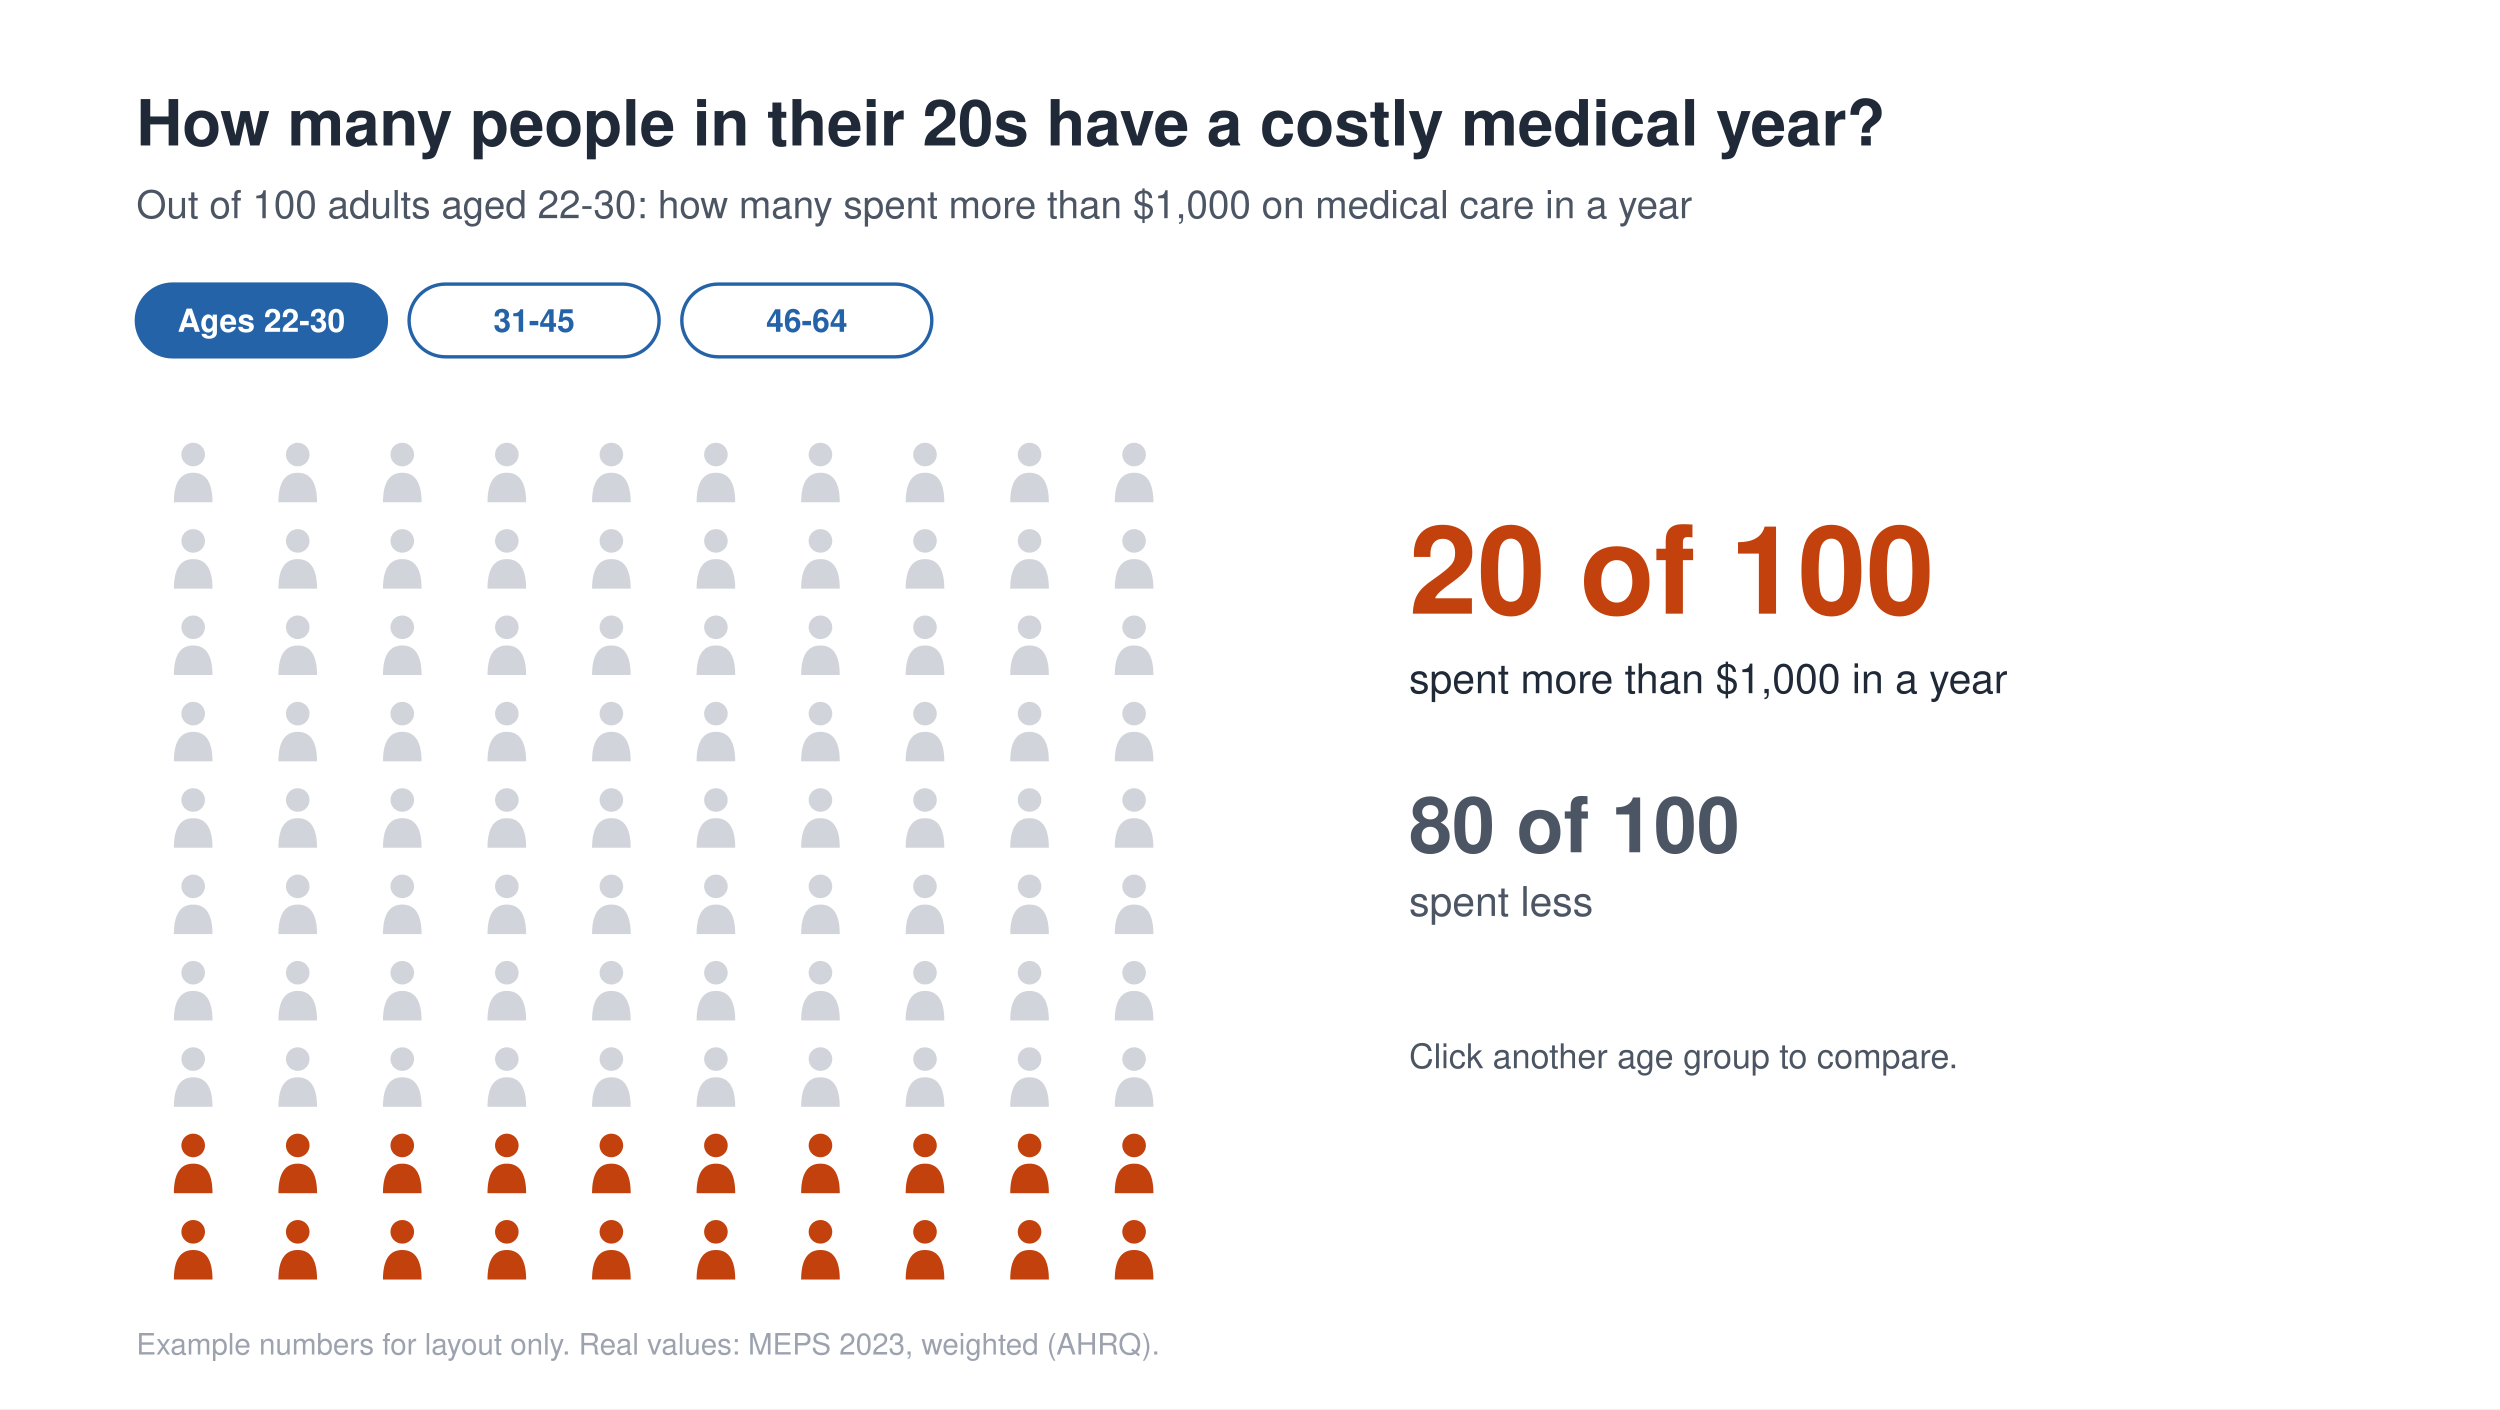
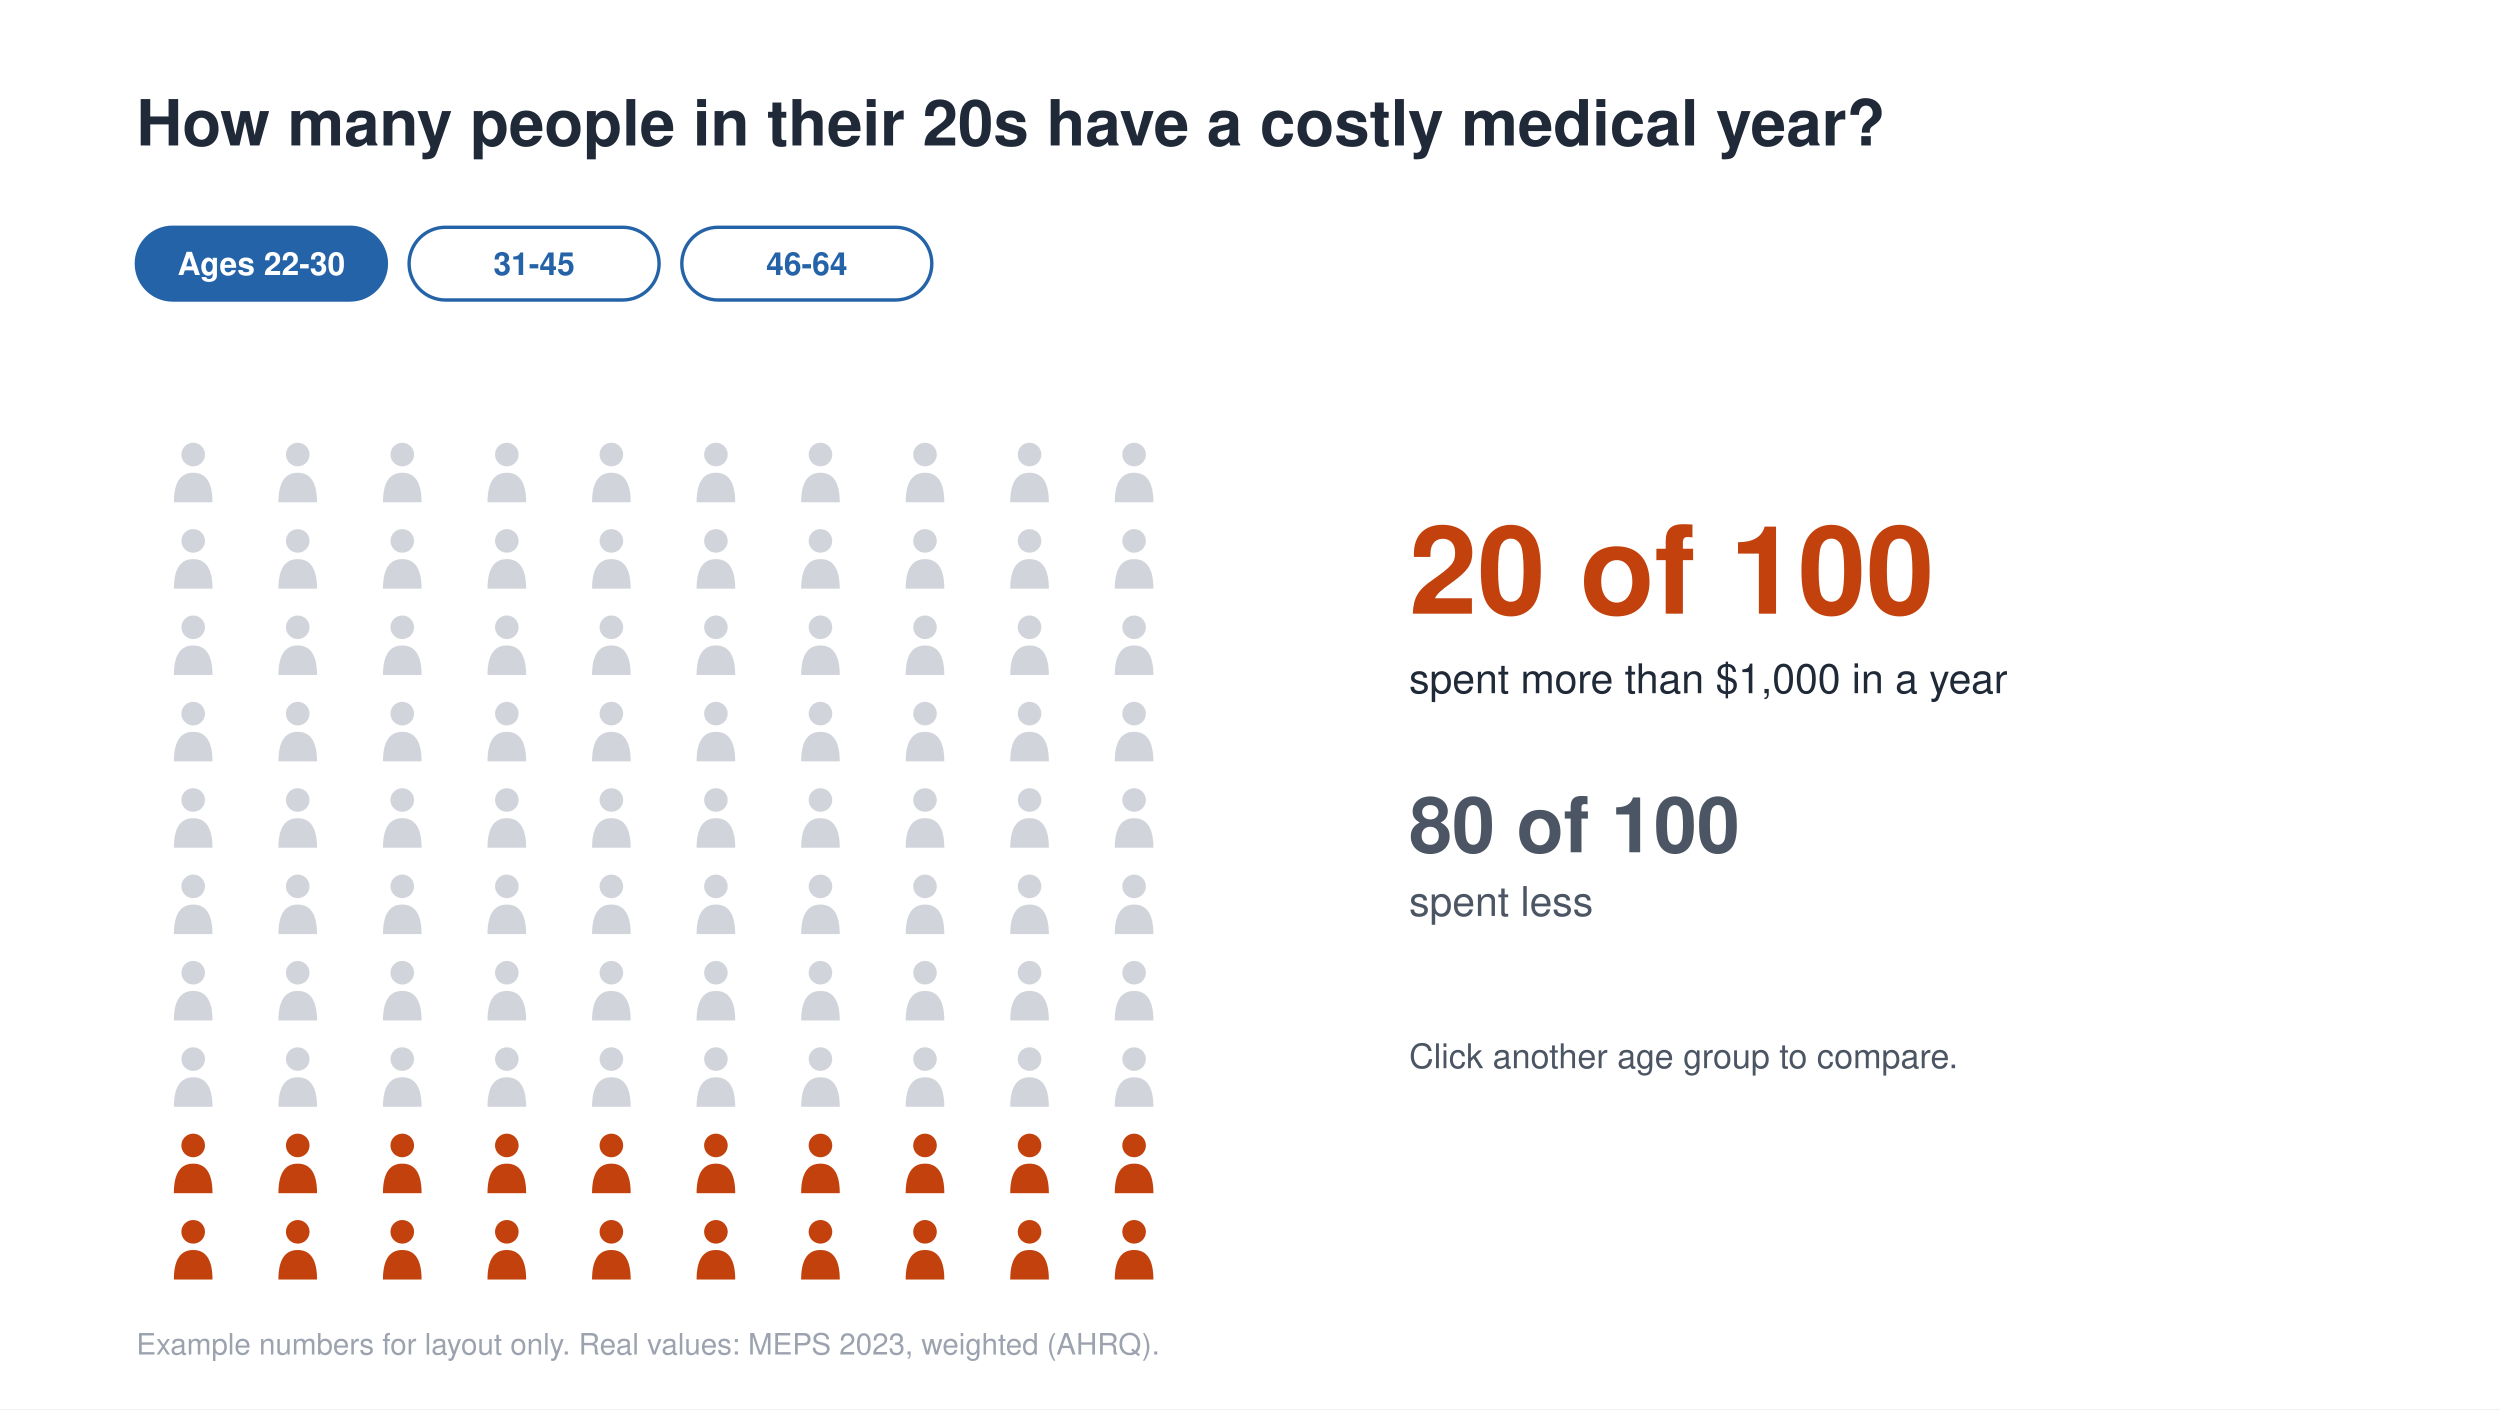
<svg xmlns="http://www.w3.org/2000/svg" width="1100" height="620" viewBox="0 0 1100 620">
  <rect x="0" y="0" width="1100" height="620" rx="0" fill="white" stroke="none" stroke-width="1" />
  <text x="60" y="64" font-family="Helvetica Neue, Helvetica, Arial, sans-serif" font-size="28" fill="#1f2937" font-weight="bold" text-anchor="start">How many people in their 20s have a costly medical year?</text>
-   <text x="60" y="96" font-family="Helvetica Neue, Helvetica, Arial, sans-serif" font-size="17" fill="#4b5563" font-weight="normal" text-anchor="start">Out of 100 adults aged 22-30: how many spent more than $1,000 on medical care in a year</text>
-   <rect x="60" y="125" width="110" height="32" rx="16" fill="#2563a8" stroke="#2563a8" stroke-width="1.5" />
-   <text x="115" y="146" font-family="Helvetica Neue, Helvetica, Arial, sans-serif" font-size="14" fill="white" font-weight="bold" text-anchor="middle">Ages 22-30</text>
-   <rect x="180" y="125" width="110" height="32" rx="16" fill="white" stroke="#2563a8" stroke-width="1.5" />
-   <text x="235" y="146" font-family="Helvetica Neue, Helvetica, Arial, sans-serif" font-size="14" fill="#2563a8" font-weight="bold" text-anchor="middle">31-45</text>
-   <rect x="300" y="125" width="110" height="32" rx="16" fill="white" stroke="#2563a8" stroke-width="1.5" />
-   <text x="355" y="146" font-family="Helvetica Neue, Helvetica, Arial, sans-serif" font-size="14" fill="#2563a8" font-weight="bold" text-anchor="middle">46-64</text>
+   <rect x="60" y="100" width="110" height="32" rx="16" fill="#2563a8" stroke="#2563a8" stroke-width="1.5" />
+   <text x="115" y="121" font-family="Helvetica Neue, Helvetica, Arial, sans-serif" font-size="14" fill="white" font-weight="bold" text-anchor="middle">Ages 22-30</text>
+   <rect x="180" y="100" width="110" height="32" rx="16" fill="white" stroke="#2563a8" stroke-width="1.5" />
+   <text x="235" y="121" font-family="Helvetica Neue, Helvetica, Arial, sans-serif" font-size="14" fill="#2563a8" font-weight="bold" text-anchor="middle">31-45</text>
+   <rect x="300" y="100" width="110" height="32" rx="16" fill="white" stroke="#2563a8" stroke-width="1.5" />
+   <text x="355" y="121" font-family="Helvetica Neue, Helvetica, Arial, sans-serif" font-size="14" fill="#2563a8" font-weight="bold" text-anchor="middle">46-64</text>
  <circle cx="85" cy="200.0" r="5.2" fill="#d1d5db" />
  <path d="M76.5 221.0 Q76.5 208.0 85 208.0 Q93.5 208.0 93.5 221.0 Z" fill="#d1d5db" />
  <circle cx="131" cy="200.0" r="5.2" fill="#d1d5db" />
  <path d="M122.5 221.0 Q122.5 208.0 131 208.0 Q139.5 208.0 139.5 221.0 Z" fill="#d1d5db" />
  <circle cx="177" cy="200.0" r="5.2" fill="#d1d5db" />
  <path d="M168.5 221.0 Q168.5 208.0 177 208.0 Q185.5 208.0 185.5 221.0 Z" fill="#d1d5db" />
  <circle cx="223" cy="200.0" r="5.2" fill="#d1d5db" />
  <path d="M214.5 221.0 Q214.5 208.0 223 208.0 Q231.5 208.0 231.5 221.0 Z" fill="#d1d5db" />
  <circle cx="269" cy="200.0" r="5.2" fill="#d1d5db" />
  <path d="M260.5 221.0 Q260.5 208.0 269 208.0 Q277.5 208.0 277.5 221.0 Z" fill="#d1d5db" />
  <circle cx="315" cy="200.0" r="5.2" fill="#d1d5db" />
  <path d="M306.5 221.0 Q306.5 208.0 315 208.0 Q323.5 208.0 323.5 221.0 Z" fill="#d1d5db" />
  <circle cx="361" cy="200.0" r="5.2" fill="#d1d5db" />
  <path d="M352.5 221.0 Q352.5 208.0 361 208.0 Q369.5 208.0 369.5 221.0 Z" fill="#d1d5db" />
  <circle cx="407" cy="200.0" r="5.2" fill="#d1d5db" />
  <path d="M398.5 221.0 Q398.5 208.0 407 208.0 Q415.5 208.0 415.5 221.0 Z" fill="#d1d5db" />
  <circle cx="453" cy="200.0" r="5.2" fill="#d1d5db" />
  <path d="M444.5 221.0 Q444.5 208.0 453 208.0 Q461.5 208.0 461.5 221.0 Z" fill="#d1d5db" />
  <circle cx="499" cy="200.0" r="5.2" fill="#d1d5db" />
  <path d="M490.5 221.0 Q490.5 208.0 499 208.0 Q507.5 208.0 507.5 221.0 Z" fill="#d1d5db" />
  <circle cx="85" cy="238.0" r="5.2" fill="#d1d5db" />
  <path d="M76.5 259.0 Q76.5 246.0 85 246.0 Q93.5 246.0 93.5 259.0 Z" fill="#d1d5db" />
  <circle cx="131" cy="238.0" r="5.2" fill="#d1d5db" />
  <path d="M122.5 259.0 Q122.5 246.0 131 246.0 Q139.5 246.0 139.5 259.0 Z" fill="#d1d5db" />
  <circle cx="177" cy="238.0" r="5.2" fill="#d1d5db" />
  <path d="M168.5 259.0 Q168.5 246.0 177 246.0 Q185.5 246.0 185.5 259.0 Z" fill="#d1d5db" />
  <circle cx="223" cy="238.0" r="5.2" fill="#d1d5db" />
  <path d="M214.5 259.0 Q214.5 246.0 223 246.0 Q231.5 246.0 231.5 259.0 Z" fill="#d1d5db" />
  <circle cx="269" cy="238.0" r="5.2" fill="#d1d5db" />
  <path d="M260.5 259.0 Q260.5 246.0 269 246.0 Q277.5 246.0 277.5 259.0 Z" fill="#d1d5db" />
  <circle cx="315" cy="238.0" r="5.2" fill="#d1d5db" />
  <path d="M306.5 259.0 Q306.5 246.0 315 246.0 Q323.5 246.0 323.5 259.0 Z" fill="#d1d5db" />
  <circle cx="361" cy="238.0" r="5.2" fill="#d1d5db" />
  <path d="M352.5 259.0 Q352.5 246.0 361 246.0 Q369.5 246.0 369.5 259.0 Z" fill="#d1d5db" />
  <circle cx="407" cy="238.0" r="5.2" fill="#d1d5db" />
  <path d="M398.5 259.0 Q398.5 246.0 407 246.0 Q415.5 246.0 415.5 259.0 Z" fill="#d1d5db" />
  <circle cx="453" cy="238.0" r="5.2" fill="#d1d5db" />
  <path d="M444.5 259.0 Q444.5 246.0 453 246.0 Q461.5 246.0 461.5 259.0 Z" fill="#d1d5db" />
  <circle cx="499" cy="238.0" r="5.2" fill="#d1d5db" />
  <path d="M490.5 259.0 Q490.5 246.0 499 246.0 Q507.5 246.0 507.5 259.0 Z" fill="#d1d5db" />
  <circle cx="85" cy="276.0" r="5.2" fill="#d1d5db" />
  <path d="M76.5 297.0 Q76.5 284.0 85 284.0 Q93.5 284.0 93.5 297.0 Z" fill="#d1d5db" />
  <circle cx="131" cy="276.0" r="5.2" fill="#d1d5db" />
  <path d="M122.5 297.0 Q122.5 284.0 131 284.0 Q139.5 284.0 139.5 297.0 Z" fill="#d1d5db" />
  <circle cx="177" cy="276.0" r="5.2" fill="#d1d5db" />
  <path d="M168.5 297.0 Q168.5 284.0 177 284.0 Q185.5 284.0 185.5 297.0 Z" fill="#d1d5db" />
  <circle cx="223" cy="276.0" r="5.2" fill="#d1d5db" />
  <path d="M214.5 297.0 Q214.5 284.0 223 284.0 Q231.5 284.0 231.5 297.0 Z" fill="#d1d5db" />
  <circle cx="269" cy="276.0" r="5.2" fill="#d1d5db" />
  <path d="M260.5 297.0 Q260.5 284.0 269 284.0 Q277.5 284.0 277.5 297.0 Z" fill="#d1d5db" />
  <circle cx="315" cy="276.0" r="5.2" fill="#d1d5db" />
  <path d="M306.5 297.0 Q306.5 284.0 315 284.0 Q323.5 284.0 323.5 297.0 Z" fill="#d1d5db" />
  <circle cx="361" cy="276.0" r="5.2" fill="#d1d5db" />
  <path d="M352.5 297.0 Q352.5 284.0 361 284.0 Q369.5 284.0 369.5 297.0 Z" fill="#d1d5db" />
  <circle cx="407" cy="276.0" r="5.2" fill="#d1d5db" />
  <path d="M398.5 297.0 Q398.5 284.0 407 284.0 Q415.5 284.0 415.5 297.0 Z" fill="#d1d5db" />
  <circle cx="453" cy="276.0" r="5.2" fill="#d1d5db" />
  <path d="M444.5 297.0 Q444.5 284.0 453 284.0 Q461.5 284.0 461.5 297.0 Z" fill="#d1d5db" />
  <circle cx="499" cy="276.0" r="5.2" fill="#d1d5db" />
  <path d="M490.5 297.0 Q490.5 284.0 499 284.0 Q507.5 284.0 507.5 297.0 Z" fill="#d1d5db" />
  <circle cx="85" cy="314.0" r="5.2" fill="#d1d5db" />
  <path d="M76.5 335.0 Q76.5 322.0 85 322.0 Q93.5 322.0 93.5 335.0 Z" fill="#d1d5db" />
  <circle cx="131" cy="314.0" r="5.2" fill="#d1d5db" />
  <path d="M122.5 335.0 Q122.5 322.0 131 322.0 Q139.5 322.0 139.5 335.0 Z" fill="#d1d5db" />
  <circle cx="177" cy="314.0" r="5.2" fill="#d1d5db" />
  <path d="M168.5 335.0 Q168.5 322.0 177 322.0 Q185.5 322.0 185.5 335.0 Z" fill="#d1d5db" />
  <circle cx="223" cy="314.0" r="5.2" fill="#d1d5db" />
  <path d="M214.5 335.0 Q214.5 322.0 223 322.0 Q231.5 322.0 231.5 335.0 Z" fill="#d1d5db" />
  <circle cx="269" cy="314.0" r="5.2" fill="#d1d5db" />
  <path d="M260.5 335.0 Q260.5 322.0 269 322.0 Q277.5 322.0 277.5 335.0 Z" fill="#d1d5db" />
  <circle cx="315" cy="314.0" r="5.2" fill="#d1d5db" />
  <path d="M306.5 335.0 Q306.5 322.0 315 322.0 Q323.5 322.0 323.5 335.0 Z" fill="#d1d5db" />
  <circle cx="361" cy="314.0" r="5.2" fill="#d1d5db" />
  <path d="M352.5 335.0 Q352.5 322.0 361 322.0 Q369.5 322.0 369.5 335.0 Z" fill="#d1d5db" />
  <circle cx="407" cy="314.0" r="5.2" fill="#d1d5db" />
  <path d="M398.5 335.0 Q398.5 322.0 407 322.0 Q415.5 322.0 415.5 335.0 Z" fill="#d1d5db" />
  <circle cx="453" cy="314.0" r="5.2" fill="#d1d5db" />
  <path d="M444.5 335.0 Q444.5 322.0 453 322.0 Q461.5 322.0 461.5 335.0 Z" fill="#d1d5db" />
  <circle cx="499" cy="314.0" r="5.2" fill="#d1d5db" />
  <path d="M490.5 335.0 Q490.5 322.0 499 322.0 Q507.5 322.0 507.5 335.0 Z" fill="#d1d5db" />
  <circle cx="85" cy="352.0" r="5.2" fill="#d1d5db" />
  <path d="M76.5 373.0 Q76.5 360.0 85 360.0 Q93.5 360.0 93.5 373.0 Z" fill="#d1d5db" />
  <circle cx="131" cy="352.0" r="5.2" fill="#d1d5db" />
  <path d="M122.5 373.0 Q122.5 360.0 131 360.0 Q139.5 360.0 139.5 373.0 Z" fill="#d1d5db" />
  <circle cx="177" cy="352.0" r="5.2" fill="#d1d5db" />
  <path d="M168.5 373.0 Q168.5 360.0 177 360.0 Q185.5 360.0 185.5 373.0 Z" fill="#d1d5db" />
  <circle cx="223" cy="352.0" r="5.2" fill="#d1d5db" />
  <path d="M214.5 373.0 Q214.5 360.0 223 360.0 Q231.5 360.0 231.5 373.0 Z" fill="#d1d5db" />
  <circle cx="269" cy="352.0" r="5.2" fill="#d1d5db" />
  <path d="M260.5 373.0 Q260.5 360.0 269 360.0 Q277.5 360.0 277.5 373.0 Z" fill="#d1d5db" />
  <circle cx="315" cy="352.0" r="5.2" fill="#d1d5db" />
  <path d="M306.5 373.0 Q306.5 360.0 315 360.0 Q323.5 360.0 323.5 373.0 Z" fill="#d1d5db" />
  <circle cx="361" cy="352.0" r="5.2" fill="#d1d5db" />
  <path d="M352.5 373.0 Q352.5 360.0 361 360.0 Q369.5 360.0 369.5 373.0 Z" fill="#d1d5db" />
  <circle cx="407" cy="352.0" r="5.2" fill="#d1d5db" />
  <path d="M398.5 373.0 Q398.5 360.0 407 360.0 Q415.5 360.0 415.5 373.0 Z" fill="#d1d5db" />
  <circle cx="453" cy="352.0" r="5.2" fill="#d1d5db" />
  <path d="M444.5 373.0 Q444.5 360.0 453 360.0 Q461.5 360.0 461.5 373.0 Z" fill="#d1d5db" />
  <circle cx="499" cy="352.0" r="5.2" fill="#d1d5db" />
  <path d="M490.5 373.0 Q490.5 360.0 499 360.0 Q507.5 360.0 507.5 373.0 Z" fill="#d1d5db" />
  <circle cx="85" cy="390.0" r="5.2" fill="#d1d5db" />
  <path d="M76.5 411.0 Q76.5 398.0 85 398.0 Q93.5 398.0 93.5 411.0 Z" fill="#d1d5db" />
  <circle cx="131" cy="390.0" r="5.2" fill="#d1d5db" />
  <path d="M122.5 411.0 Q122.5 398.0 131 398.0 Q139.5 398.0 139.5 411.0 Z" fill="#d1d5db" />
  <circle cx="177" cy="390.0" r="5.2" fill="#d1d5db" />
  <path d="M168.5 411.0 Q168.5 398.0 177 398.0 Q185.5 398.0 185.5 411.0 Z" fill="#d1d5db" />
  <circle cx="223" cy="390.0" r="5.2" fill="#d1d5db" />
  <path d="M214.5 411.0 Q214.5 398.0 223 398.0 Q231.5 398.0 231.5 411.0 Z" fill="#d1d5db" />
  <circle cx="269" cy="390.0" r="5.2" fill="#d1d5db" />
  <path d="M260.5 411.0 Q260.5 398.0 269 398.0 Q277.5 398.0 277.5 411.0 Z" fill="#d1d5db" />
  <circle cx="315" cy="390.0" r="5.2" fill="#d1d5db" />
  <path d="M306.5 411.0 Q306.5 398.0 315 398.0 Q323.5 398.0 323.5 411.0 Z" fill="#d1d5db" />
  <circle cx="361" cy="390.0" r="5.2" fill="#d1d5db" />
  <path d="M352.5 411.0 Q352.5 398.0 361 398.0 Q369.5 398.0 369.5 411.0 Z" fill="#d1d5db" />
  <circle cx="407" cy="390.0" r="5.2" fill="#d1d5db" />
  <path d="M398.5 411.0 Q398.5 398.0 407 398.0 Q415.5 398.0 415.5 411.0 Z" fill="#d1d5db" />
  <circle cx="453" cy="390.0" r="5.2" fill="#d1d5db" />
  <path d="M444.5 411.0 Q444.5 398.0 453 398.0 Q461.5 398.0 461.5 411.0 Z" fill="#d1d5db" />
  <circle cx="499" cy="390.0" r="5.2" fill="#d1d5db" />
  <path d="M490.5 411.0 Q490.5 398.0 499 398.0 Q507.5 398.0 507.5 411.0 Z" fill="#d1d5db" />
  <circle cx="85" cy="428.0" r="5.2" fill="#d1d5db" />
  <path d="M76.5 449.0 Q76.5 436.0 85 436.0 Q93.5 436.0 93.5 449.0 Z" fill="#d1d5db" />
  <circle cx="131" cy="428.0" r="5.2" fill="#d1d5db" />
  <path d="M122.5 449.0 Q122.5 436.0 131 436.0 Q139.5 436.0 139.5 449.0 Z" fill="#d1d5db" />
  <circle cx="177" cy="428.0" r="5.2" fill="#d1d5db" />
  <path d="M168.5 449.0 Q168.5 436.0 177 436.0 Q185.5 436.0 185.5 449.0 Z" fill="#d1d5db" />
  <circle cx="223" cy="428.0" r="5.2" fill="#d1d5db" />
  <path d="M214.5 449.0 Q214.5 436.0 223 436.0 Q231.5 436.0 231.5 449.0 Z" fill="#d1d5db" />
  <circle cx="269" cy="428.0" r="5.2" fill="#d1d5db" />
  <path d="M260.5 449.0 Q260.5 436.0 269 436.0 Q277.5 436.0 277.5 449.0 Z" fill="#d1d5db" />
  <circle cx="315" cy="428.0" r="5.2" fill="#d1d5db" />
  <path d="M306.5 449.0 Q306.5 436.0 315 436.0 Q323.5 436.0 323.5 449.0 Z" fill="#d1d5db" />
  <circle cx="361" cy="428.0" r="5.2" fill="#d1d5db" />
  <path d="M352.5 449.0 Q352.5 436.0 361 436.0 Q369.5 436.0 369.5 449.0 Z" fill="#d1d5db" />
  <circle cx="407" cy="428.0" r="5.2" fill="#d1d5db" />
  <path d="M398.5 449.0 Q398.5 436.0 407 436.0 Q415.5 436.0 415.5 449.0 Z" fill="#d1d5db" />
  <circle cx="453" cy="428.0" r="5.2" fill="#d1d5db" />
  <path d="M444.5 449.0 Q444.5 436.0 453 436.0 Q461.5 436.0 461.5 449.0 Z" fill="#d1d5db" />
  <circle cx="499" cy="428.0" r="5.2" fill="#d1d5db" />
  <path d="M490.5 449.0 Q490.5 436.0 499 436.0 Q507.5 436.0 507.5 449.0 Z" fill="#d1d5db" />
  <circle cx="85" cy="466.0" r="5.2" fill="#d1d5db" />
  <path d="M76.5 487.0 Q76.5 474.0 85 474.0 Q93.5 474.0 93.5 487.0 Z" fill="#d1d5db" />
  <circle cx="131" cy="466.0" r="5.2" fill="#d1d5db" />
  <path d="M122.5 487.0 Q122.5 474.0 131 474.0 Q139.5 474.0 139.5 487.0 Z" fill="#d1d5db" />
  <circle cx="177" cy="466.0" r="5.2" fill="#d1d5db" />
  <path d="M168.5 487.0 Q168.5 474.0 177 474.0 Q185.5 474.0 185.5 487.0 Z" fill="#d1d5db" />
  <circle cx="223" cy="466.0" r="5.2" fill="#d1d5db" />
  <path d="M214.5 487.0 Q214.5 474.0 223 474.0 Q231.5 474.0 231.5 487.0 Z" fill="#d1d5db" />
  <circle cx="269" cy="466.0" r="5.2" fill="#d1d5db" />
  <path d="M260.5 487.0 Q260.5 474.0 269 474.0 Q277.5 474.0 277.5 487.0 Z" fill="#d1d5db" />
  <circle cx="315" cy="466.0" r="5.2" fill="#d1d5db" />
  <path d="M306.5 487.0 Q306.5 474.0 315 474.0 Q323.5 474.0 323.5 487.0 Z" fill="#d1d5db" />
  <circle cx="361" cy="466.0" r="5.2" fill="#d1d5db" />
  <path d="M352.5 487.0 Q352.5 474.0 361 474.0 Q369.5 474.0 369.5 487.0 Z" fill="#d1d5db" />
  <circle cx="407" cy="466.0" r="5.2" fill="#d1d5db" />
  <path d="M398.5 487.0 Q398.5 474.0 407 474.0 Q415.5 474.0 415.5 487.0 Z" fill="#d1d5db" />
  <circle cx="453" cy="466.0" r="5.2" fill="#d1d5db" />
  <path d="M444.5 487.0 Q444.5 474.0 453 474.0 Q461.5 474.0 461.5 487.0 Z" fill="#d1d5db" />
  <circle cx="499" cy="466.0" r="5.2" fill="#d1d5db" />
  <path d="M490.5 487.0 Q490.5 474.0 499 474.0 Q507.5 474.0 507.5 487.0 Z" fill="#d1d5db" />
  <circle cx="85" cy="504.0" r="5.2" fill="#c2410c" />
  <path d="M76.5 525.0 Q76.5 512.0 85 512.0 Q93.5 512.0 93.5 525.0 Z" fill="#c2410c" />
  <circle cx="131" cy="504.0" r="5.2" fill="#c2410c" />
  <path d="M122.5 525.0 Q122.5 512.0 131 512.0 Q139.5 512.0 139.5 525.0 Z" fill="#c2410c" />
  <circle cx="177" cy="504.0" r="5.2" fill="#c2410c" />
  <path d="M168.5 525.0 Q168.5 512.0 177 512.0 Q185.5 512.0 185.5 525.0 Z" fill="#c2410c" />
  <circle cx="223" cy="504.0" r="5.2" fill="#c2410c" />
  <path d="M214.5 525.0 Q214.5 512.0 223 512.0 Q231.5 512.0 231.5 525.0 Z" fill="#c2410c" />
  <circle cx="269" cy="504.0" r="5.2" fill="#c2410c" />
  <path d="M260.5 525.0 Q260.5 512.0 269 512.0 Q277.5 512.0 277.5 525.0 Z" fill="#c2410c" />
  <circle cx="315" cy="504.0" r="5.2" fill="#c2410c" />
  <path d="M306.5 525.0 Q306.5 512.0 315 512.0 Q323.5 512.0 323.5 525.0 Z" fill="#c2410c" />
  <circle cx="361" cy="504.0" r="5.2" fill="#c2410c" />
  <path d="M352.5 525.0 Q352.5 512.0 361 512.0 Q369.5 512.0 369.5 525.0 Z" fill="#c2410c" />
  <circle cx="407" cy="504.0" r="5.2" fill="#c2410c" />
  <path d="M398.5 525.0 Q398.5 512.0 407 512.0 Q415.5 512.0 415.5 525.0 Z" fill="#c2410c" />
  <circle cx="453" cy="504.0" r="5.2" fill="#c2410c" />
  <path d="M444.5 525.0 Q444.5 512.0 453 512.0 Q461.5 512.0 461.5 525.0 Z" fill="#c2410c" />
  <circle cx="499" cy="504.0" r="5.2" fill="#c2410c" />
  <path d="M490.5 525.0 Q490.5 512.0 499 512.0 Q507.5 512.0 507.5 525.0 Z" fill="#c2410c" />
  <circle cx="85" cy="542.0" r="5.2" fill="#c2410c" />
  <path d="M76.5 563.0 Q76.5 550.0 85 550.0 Q93.5 550.0 93.5 563.0 Z" fill="#c2410c" />
  <circle cx="131" cy="542.0" r="5.2" fill="#c2410c" />
  <path d="M122.5 563.0 Q122.5 550.0 131 550.0 Q139.5 550.0 139.5 563.0 Z" fill="#c2410c" />
  <circle cx="177" cy="542.0" r="5.2" fill="#c2410c" />
  <path d="M168.5 563.0 Q168.5 550.0 177 550.0 Q185.5 550.0 185.5 563.0 Z" fill="#c2410c" />
  <circle cx="223" cy="542.0" r="5.2" fill="#c2410c" />
  <path d="M214.5 563.0 Q214.5 550.0 223 550.0 Q231.5 550.0 231.5 563.0 Z" fill="#c2410c" />
  <circle cx="269" cy="542.0" r="5.2" fill="#c2410c" />
  <path d="M260.5 563.0 Q260.5 550.0 269 550.0 Q277.5 550.0 277.5 563.0 Z" fill="#c2410c" />
  <circle cx="315" cy="542.0" r="5.2" fill="#c2410c" />
  <path d="M306.5 563.0 Q306.5 550.0 315 550.0 Q323.5 550.0 323.5 563.0 Z" fill="#c2410c" />
  <circle cx="361" cy="542.0" r="5.2" fill="#c2410c" />
  <path d="M352.5 563.0 Q352.5 550.0 361 550.0 Q369.5 550.0 369.5 563.0 Z" fill="#c2410c" />
  <circle cx="407" cy="542.0" r="5.2" fill="#c2410c" />
  <path d="M398.5 563.0 Q398.5 550.0 407 550.0 Q415.5 550.0 415.5 563.0 Z" fill="#c2410c" />
  <circle cx="453" cy="542.0" r="5.2" fill="#c2410c" />
  <path d="M444.5 563.0 Q444.5 550.0 453 550.0 Q461.5 550.0 461.5 563.0 Z" fill="#c2410c" />
  <circle cx="499" cy="542.0" r="5.2" fill="#c2410c" />
  <path d="M490.5 563.0 Q490.5 550.0 499 550.0 Q507.5 550.0 507.5 563.0 Z" fill="#c2410c" />
  <text x="620" y="270" font-family="Helvetica Neue, Helvetica, Arial, sans-serif" font-size="54" fill="#c2410c" font-weight="bold" text-anchor="start">20 of 100</text>
  <text x="620" y="305" font-family="Helvetica Neue, Helvetica, Arial, sans-serif" font-size="18" fill="#1f2937" font-weight="normal" text-anchor="start">spent more than $1,000 in a year</text>
  <text x="620" y="375" font-family="Helvetica Neue, Helvetica, Arial, sans-serif" font-size="34" fill="#4b5563" font-weight="bold" text-anchor="start">80 of 100</text>
  <text x="620" y="403" font-family="Helvetica Neue, Helvetica, Arial, sans-serif" font-size="18" fill="#4b5563" font-weight="normal" text-anchor="start">spent less</text>
  <text x="620" y="470" font-family="Helvetica Neue, Helvetica, Arial, sans-serif" font-size="15" fill="#4b5563" font-weight="normal" text-anchor="start">Click another age group to compare.</text>
  <text x="60" y="596" font-family="Helvetica Neue, Helvetica, Arial, sans-serif" font-size="13" fill="#9ca3af" font-weight="normal" text-anchor="start">Example numbers for layout only. Real values: MEPS 2023, weighted (AHRQ).</text>
</svg>
